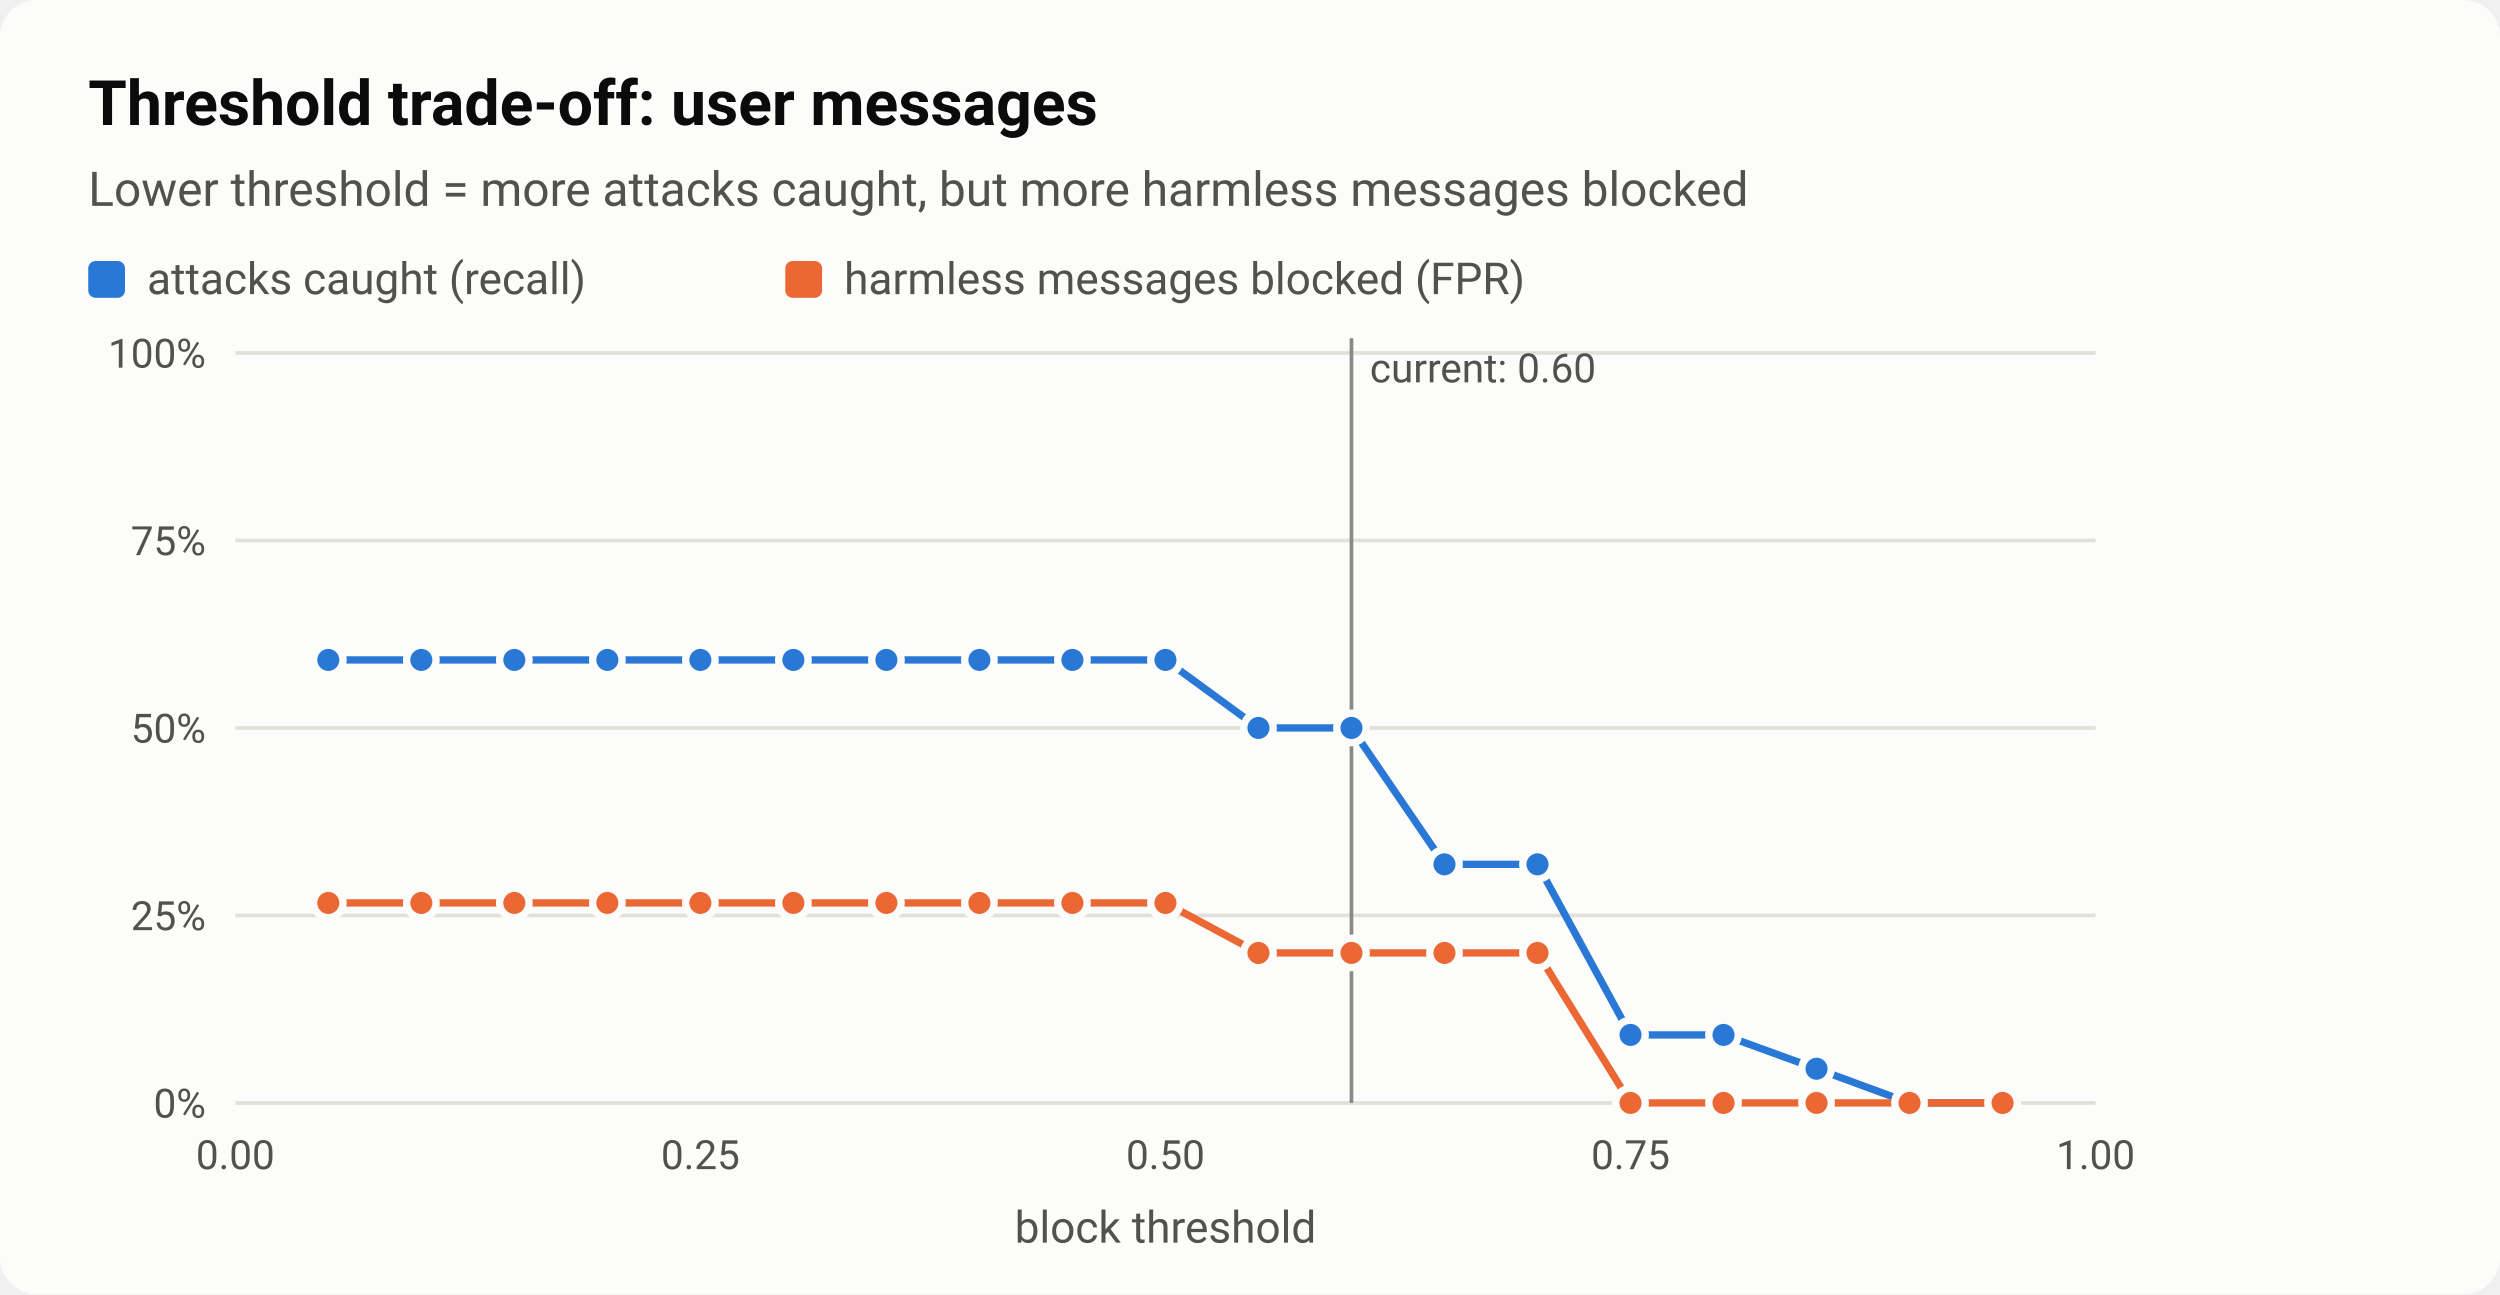
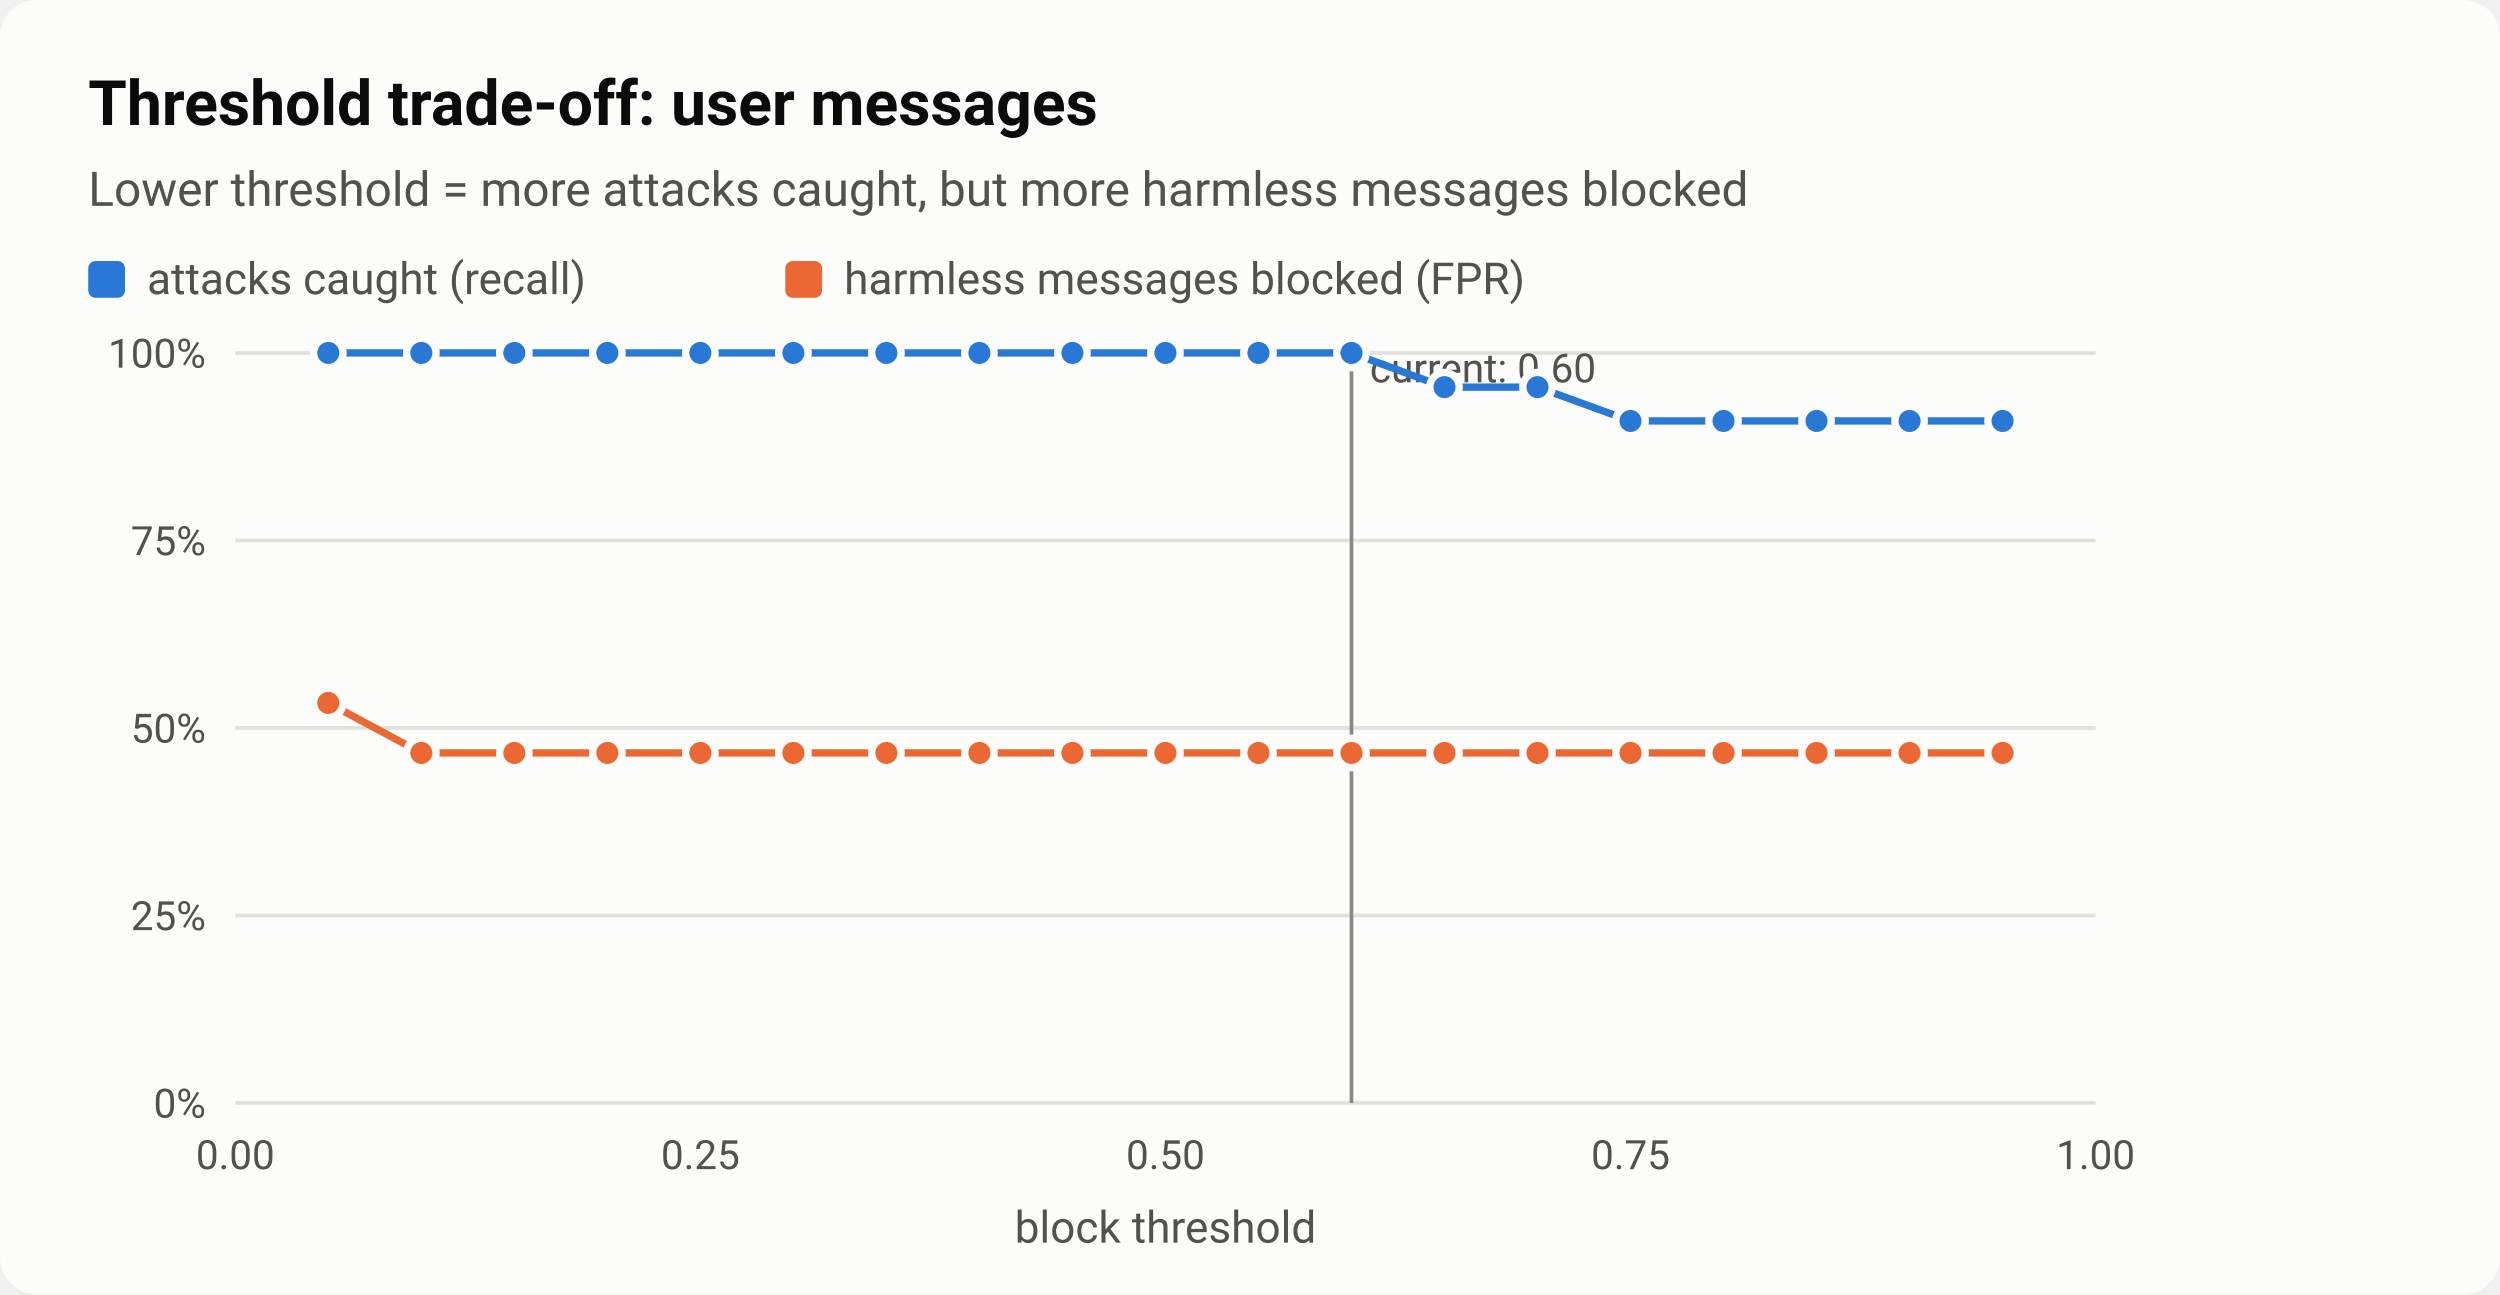
<svg xmlns="http://www.w3.org/2000/svg" viewBox="0 0 680 352" width="100%" role="img" aria-label="Threshold trade-off: user messages">
  <style>
  .bg{fill:#fcfcfb}.t1{fill:#0b0b0b}.t2{fill:#52514e}.grid{stroke:#e1e0d9}
  .s1{fill:#2a78d6;stroke:#2a78d6}.s2{fill:#eb6834;stroke:#eb6834}.ring{stroke:#fcfcfb}
  .l1{fill:none;stroke:#2a78d6}.l2{fill:none;stroke:#eb6834}
  .ref{stroke:#8a8983}
  text{font-family:system-ui,-apple-system,'Segoe UI',Roboto,sans-serif}
  @media (prefers-color-scheme:dark){
    .bg{fill:#1a1a19}.t1{fill:#ffffff}.t2{fill:#c3c2b7}.grid{stroke:#2c2c2a}
    .s1{fill:#3987e5;stroke:#3987e5}.s2{fill:#d95926;stroke:#d95926}.ring{stroke:#1a1a19}
    .l1{stroke:#3987e5}.l2{stroke:#d95926}
    .ref{stroke:#8a8983}
  }
</style>
  <rect class="bg" width="680" height="352" rx="10" />
  <text class="t1" x="24" y="34" font-size="17" font-weight="650">Threshold trade-off: user messages</text>
  <text class="t2" x="24" y="56" font-size="13">Lower threshold = more attacks caught, but more harmless messages blocked</text>
  <rect class="s1" x="24" y="71" width="10" height="10" rx="2" stroke-width="0" />
  <text class="t2" x="40" y="80" font-size="12">attacks caught (recall)</text>
  <rect class="s2" x="213.6" y="71" width="10" height="10" rx="2" stroke-width="0" />
  <text class="t2" x="229.6" y="80" font-size="12">harmless messages blocked (FPR)</text>
  <line class="grid" x1="64" x2="570" y1="300.0" y2="300.0" stroke-width="1" />
  <text class="t2" x="56" y="304.0" font-size="11" text-anchor="end">0%</text>
  <line class="grid" x1="64" x2="570" y1="249.0" y2="249.0" stroke-width="1" />
  <text class="t2" x="56" y="253.0" font-size="11" text-anchor="end">25%</text>
  <line class="grid" x1="64" x2="570" y1="198.0" y2="198.0" stroke-width="1" />
  <text class="t2" x="56" y="202.0" font-size="11" text-anchor="end">50%</text>
  <line class="grid" x1="64" x2="570" y1="147.0" y2="147.0" stroke-width="1" />
  <text class="t2" x="56" y="151.0" font-size="11" text-anchor="end">75%</text>
  <line class="grid" x1="64" x2="570" y1="96.0" y2="96.0" stroke-width="1" />
  <text class="t2" x="56" y="100.0" font-size="11" text-anchor="end">100%</text>
  <text class="t2" x="64.0" y="318" font-size="11" text-anchor="middle">0.00</text>
  <text class="t2" x="190.5" y="318" font-size="11" text-anchor="middle">0.25</text>
  <text class="t2" x="317.0" y="318" font-size="11" text-anchor="middle">0.50</text>
  <text class="t2" x="443.5" y="318" font-size="11" text-anchor="middle">0.75</text>
  <text class="t2" x="570.0" y="318" font-size="11" text-anchor="middle">1.00</text>
  <text class="t2" x="317.0" y="338" font-size="12" text-anchor="middle">block threshold</text>
  <line class="ref" x1="367.6" x2="367.6" y1="92" y2="300" stroke-width="1" />
  <text class="t2" x="372.6" y="104" font-size="11">current: 0.60</text>
-   <polyline class="l1" points="89.3,179.5 114.6,179.5 139.9,179.5 165.2,179.5 190.5,179.5 215.8,179.5 241.1,179.5 266.4,179.5 291.7,179.5 317.0,179.5 342.3,198.0 367.6,198.0 392.9,235.1 418.2,235.1 443.5,281.5 468.8,281.5 494.1,290.7 519.4,300.0 544.7,300.0" stroke-width="2" stroke-linejoin="round" stroke-linecap="round" />
-   <circle class="s1 ring" cx="89.3" cy="179.5" r="4" stroke-width="2" />
-   <circle class="s1 ring" cx="114.6" cy="179.5" r="4" stroke-width="2" />
-   <circle class="s1 ring" cx="139.9" cy="179.5" r="4" stroke-width="2" />
-   <circle class="s1 ring" cx="165.2" cy="179.5" r="4" stroke-width="2" />
-   <circle class="s1 ring" cx="190.5" cy="179.5" r="4" stroke-width="2" />
-   <circle class="s1 ring" cx="215.8" cy="179.5" r="4" stroke-width="2" />
-   <circle class="s1 ring" cx="241.1" cy="179.5" r="4" stroke-width="2" />
-   <circle class="s1 ring" cx="266.4" cy="179.5" r="4" stroke-width="2" />
-   <circle class="s1 ring" cx="291.7" cy="179.5" r="4" stroke-width="2" />
-   <circle class="s1 ring" cx="317.0" cy="179.5" r="4" stroke-width="2" />
-   <circle class="s1 ring" cx="342.3" cy="198.0" r="4" stroke-width="2" />
-   <circle class="s1 ring" cx="367.6" cy="198.0" r="4" stroke-width="2" />
-   <circle class="s1 ring" cx="392.9" cy="235.1" r="4" stroke-width="2" />
-   <circle class="s1 ring" cx="418.2" cy="235.1" r="4" stroke-width="2" />
-   <circle class="s1 ring" cx="443.5" cy="281.5" r="4" stroke-width="2" />
-   <circle class="s1 ring" cx="468.8" cy="281.5" r="4" stroke-width="2" />
-   <circle class="s1 ring" cx="494.1" cy="290.7" r="4" stroke-width="2" />
-   <circle class="s1 ring" cx="519.4" cy="300.0" r="4" stroke-width="2" />
-   <circle class="s1 ring" cx="544.7" cy="300.0" r="4" stroke-width="2" />
-   <polyline class="l2" points="89.3,245.6 114.6,245.6 139.9,245.6 165.2,245.6 190.5,245.6 215.8,245.6 241.1,245.6 266.4,245.6 291.7,245.6 317.0,245.6 342.3,259.2 367.6,259.2 392.9,259.2 418.2,259.2 443.5,300.0 468.8,300.0 494.1,300.0 519.4,300.0 544.7,300.0" stroke-width="2" stroke-linejoin="round" stroke-linecap="round" />
-   <circle class="s2 ring" cx="89.3" cy="245.6" r="4" stroke-width="2" />
-   <circle class="s2 ring" cx="114.6" cy="245.6" r="4" stroke-width="2" />
-   <circle class="s2 ring" cx="139.9" cy="245.6" r="4" stroke-width="2" />
-   <circle class="s2 ring" cx="165.2" cy="245.6" r="4" stroke-width="2" />
-   <circle class="s2 ring" cx="190.5" cy="245.6" r="4" stroke-width="2" />
-   <circle class="s2 ring" cx="215.8" cy="245.6" r="4" stroke-width="2" />
-   <circle class="s2 ring" cx="241.1" cy="245.6" r="4" stroke-width="2" />
-   <circle class="s2 ring" cx="266.4" cy="245.6" r="4" stroke-width="2" />
-   <circle class="s2 ring" cx="291.7" cy="245.6" r="4" stroke-width="2" />
-   <circle class="s2 ring" cx="317.0" cy="245.6" r="4" stroke-width="2" />
-   <circle class="s2 ring" cx="342.3" cy="259.2" r="4" stroke-width="2" />
-   <circle class="s2 ring" cx="367.6" cy="259.2" r="4" stroke-width="2" />
-   <circle class="s2 ring" cx="392.9" cy="259.2" r="4" stroke-width="2" />
-   <circle class="s2 ring" cx="418.2" cy="259.2" r="4" stroke-width="2" />
-   <circle class="s2 ring" cx="443.5" cy="300.0" r="4" stroke-width="2" />
-   <circle class="s2 ring" cx="468.8" cy="300.0" r="4" stroke-width="2" />
-   <circle class="s2 ring" cx="494.1" cy="300.0" r="4" stroke-width="2" />
-   <circle class="s2 ring" cx="519.4" cy="300.0" r="4" stroke-width="2" />
-   <circle class="s2 ring" cx="544.7" cy="300.0" r="4" stroke-width="2" />
+   <polyline class="l1" points="89.3,96.0 114.6,96.0 139.9,96.0 165.2,96.0 190.5,96.0 215.8,96.0 241.1,96.0 266.4,96.0 291.7,96.0 317.0,96.0 342.3,96.0 367.6,96.0 392.9,105.3 418.2,105.3 443.5,114.5 468.8,114.5 494.1,114.5 519.4,114.5 544.7,114.5" stroke-width="2" stroke-linejoin="round" stroke-linecap="round" />
+   <circle class="s1 ring" cx="89.3" cy="96.0" r="4" stroke-width="2" />
+   <circle class="s1 ring" cx="114.6" cy="96.0" r="4" stroke-width="2" />
+   <circle class="s1 ring" cx="139.9" cy="96.0" r="4" stroke-width="2" />
+   <circle class="s1 ring" cx="165.2" cy="96.0" r="4" stroke-width="2" />
+   <circle class="s1 ring" cx="190.5" cy="96.0" r="4" stroke-width="2" />
+   <circle class="s1 ring" cx="215.8" cy="96.0" r="4" stroke-width="2" />
+   <circle class="s1 ring" cx="241.1" cy="96.0" r="4" stroke-width="2" />
+   <circle class="s1 ring" cx="266.4" cy="96.0" r="4" stroke-width="2" />
+   <circle class="s1 ring" cx="291.7" cy="96.0" r="4" stroke-width="2" />
+   <circle class="s1 ring" cx="317.0" cy="96.0" r="4" stroke-width="2" />
+   <circle class="s1 ring" cx="342.3" cy="96.0" r="4" stroke-width="2" />
+   <circle class="s1 ring" cx="367.6" cy="96.0" r="4" stroke-width="2" />
+   <circle class="s1 ring" cx="392.9" cy="105.3" r="4" stroke-width="2" />
+   <circle class="s1 ring" cx="418.2" cy="105.3" r="4" stroke-width="2" />
+   <circle class="s1 ring" cx="443.5" cy="114.5" r="4" stroke-width="2" />
+   <circle class="s1 ring" cx="468.8" cy="114.5" r="4" stroke-width="2" />
+   <circle class="s1 ring" cx="494.1" cy="114.5" r="4" stroke-width="2" />
+   <circle class="s1 ring" cx="519.4" cy="114.5" r="4" stroke-width="2" />
+   <circle class="s1 ring" cx="544.7" cy="114.5" r="4" stroke-width="2" />
+   <polyline class="l2" points="89.3,191.2 114.6,204.8 139.9,204.8 165.2,204.8 190.5,204.8 215.8,204.8 241.1,204.8 266.4,204.8 291.7,204.8 317.0,204.8 342.3,204.8 367.6,204.8 392.9,204.8 418.2,204.8 443.5,204.8 468.8,204.8 494.1,204.8 519.4,204.8 544.7,204.8" stroke-width="2" stroke-linejoin="round" stroke-linecap="round" />
+   <circle class="s2 ring" cx="89.3" cy="191.2" r="4" stroke-width="2" />
+   <circle class="s2 ring" cx="114.6" cy="204.8" r="4" stroke-width="2" />
+   <circle class="s2 ring" cx="139.9" cy="204.8" r="4" stroke-width="2" />
+   <circle class="s2 ring" cx="165.2" cy="204.8" r="4" stroke-width="2" />
+   <circle class="s2 ring" cx="190.5" cy="204.8" r="4" stroke-width="2" />
+   <circle class="s2 ring" cx="215.8" cy="204.8" r="4" stroke-width="2" />
+   <circle class="s2 ring" cx="241.1" cy="204.8" r="4" stroke-width="2" />
+   <circle class="s2 ring" cx="266.4" cy="204.8" r="4" stroke-width="2" />
+   <circle class="s2 ring" cx="291.7" cy="204.8" r="4" stroke-width="2" />
+   <circle class="s2 ring" cx="317.0" cy="204.8" r="4" stroke-width="2" />
+   <circle class="s2 ring" cx="342.3" cy="204.8" r="4" stroke-width="2" />
+   <circle class="s2 ring" cx="367.6" cy="204.8" r="4" stroke-width="2" />
+   <circle class="s2 ring" cx="392.9" cy="204.8" r="4" stroke-width="2" />
+   <circle class="s2 ring" cx="418.2" cy="204.8" r="4" stroke-width="2" />
+   <circle class="s2 ring" cx="443.5" cy="204.8" r="4" stroke-width="2" />
+   <circle class="s2 ring" cx="468.8" cy="204.8" r="4" stroke-width="2" />
+   <circle class="s2 ring" cx="494.1" cy="204.8" r="4" stroke-width="2" />
+   <circle class="s2 ring" cx="519.4" cy="204.8" r="4" stroke-width="2" />
+   <circle class="s2 ring" cx="544.7" cy="204.8" r="4" stroke-width="2" />
</svg>
